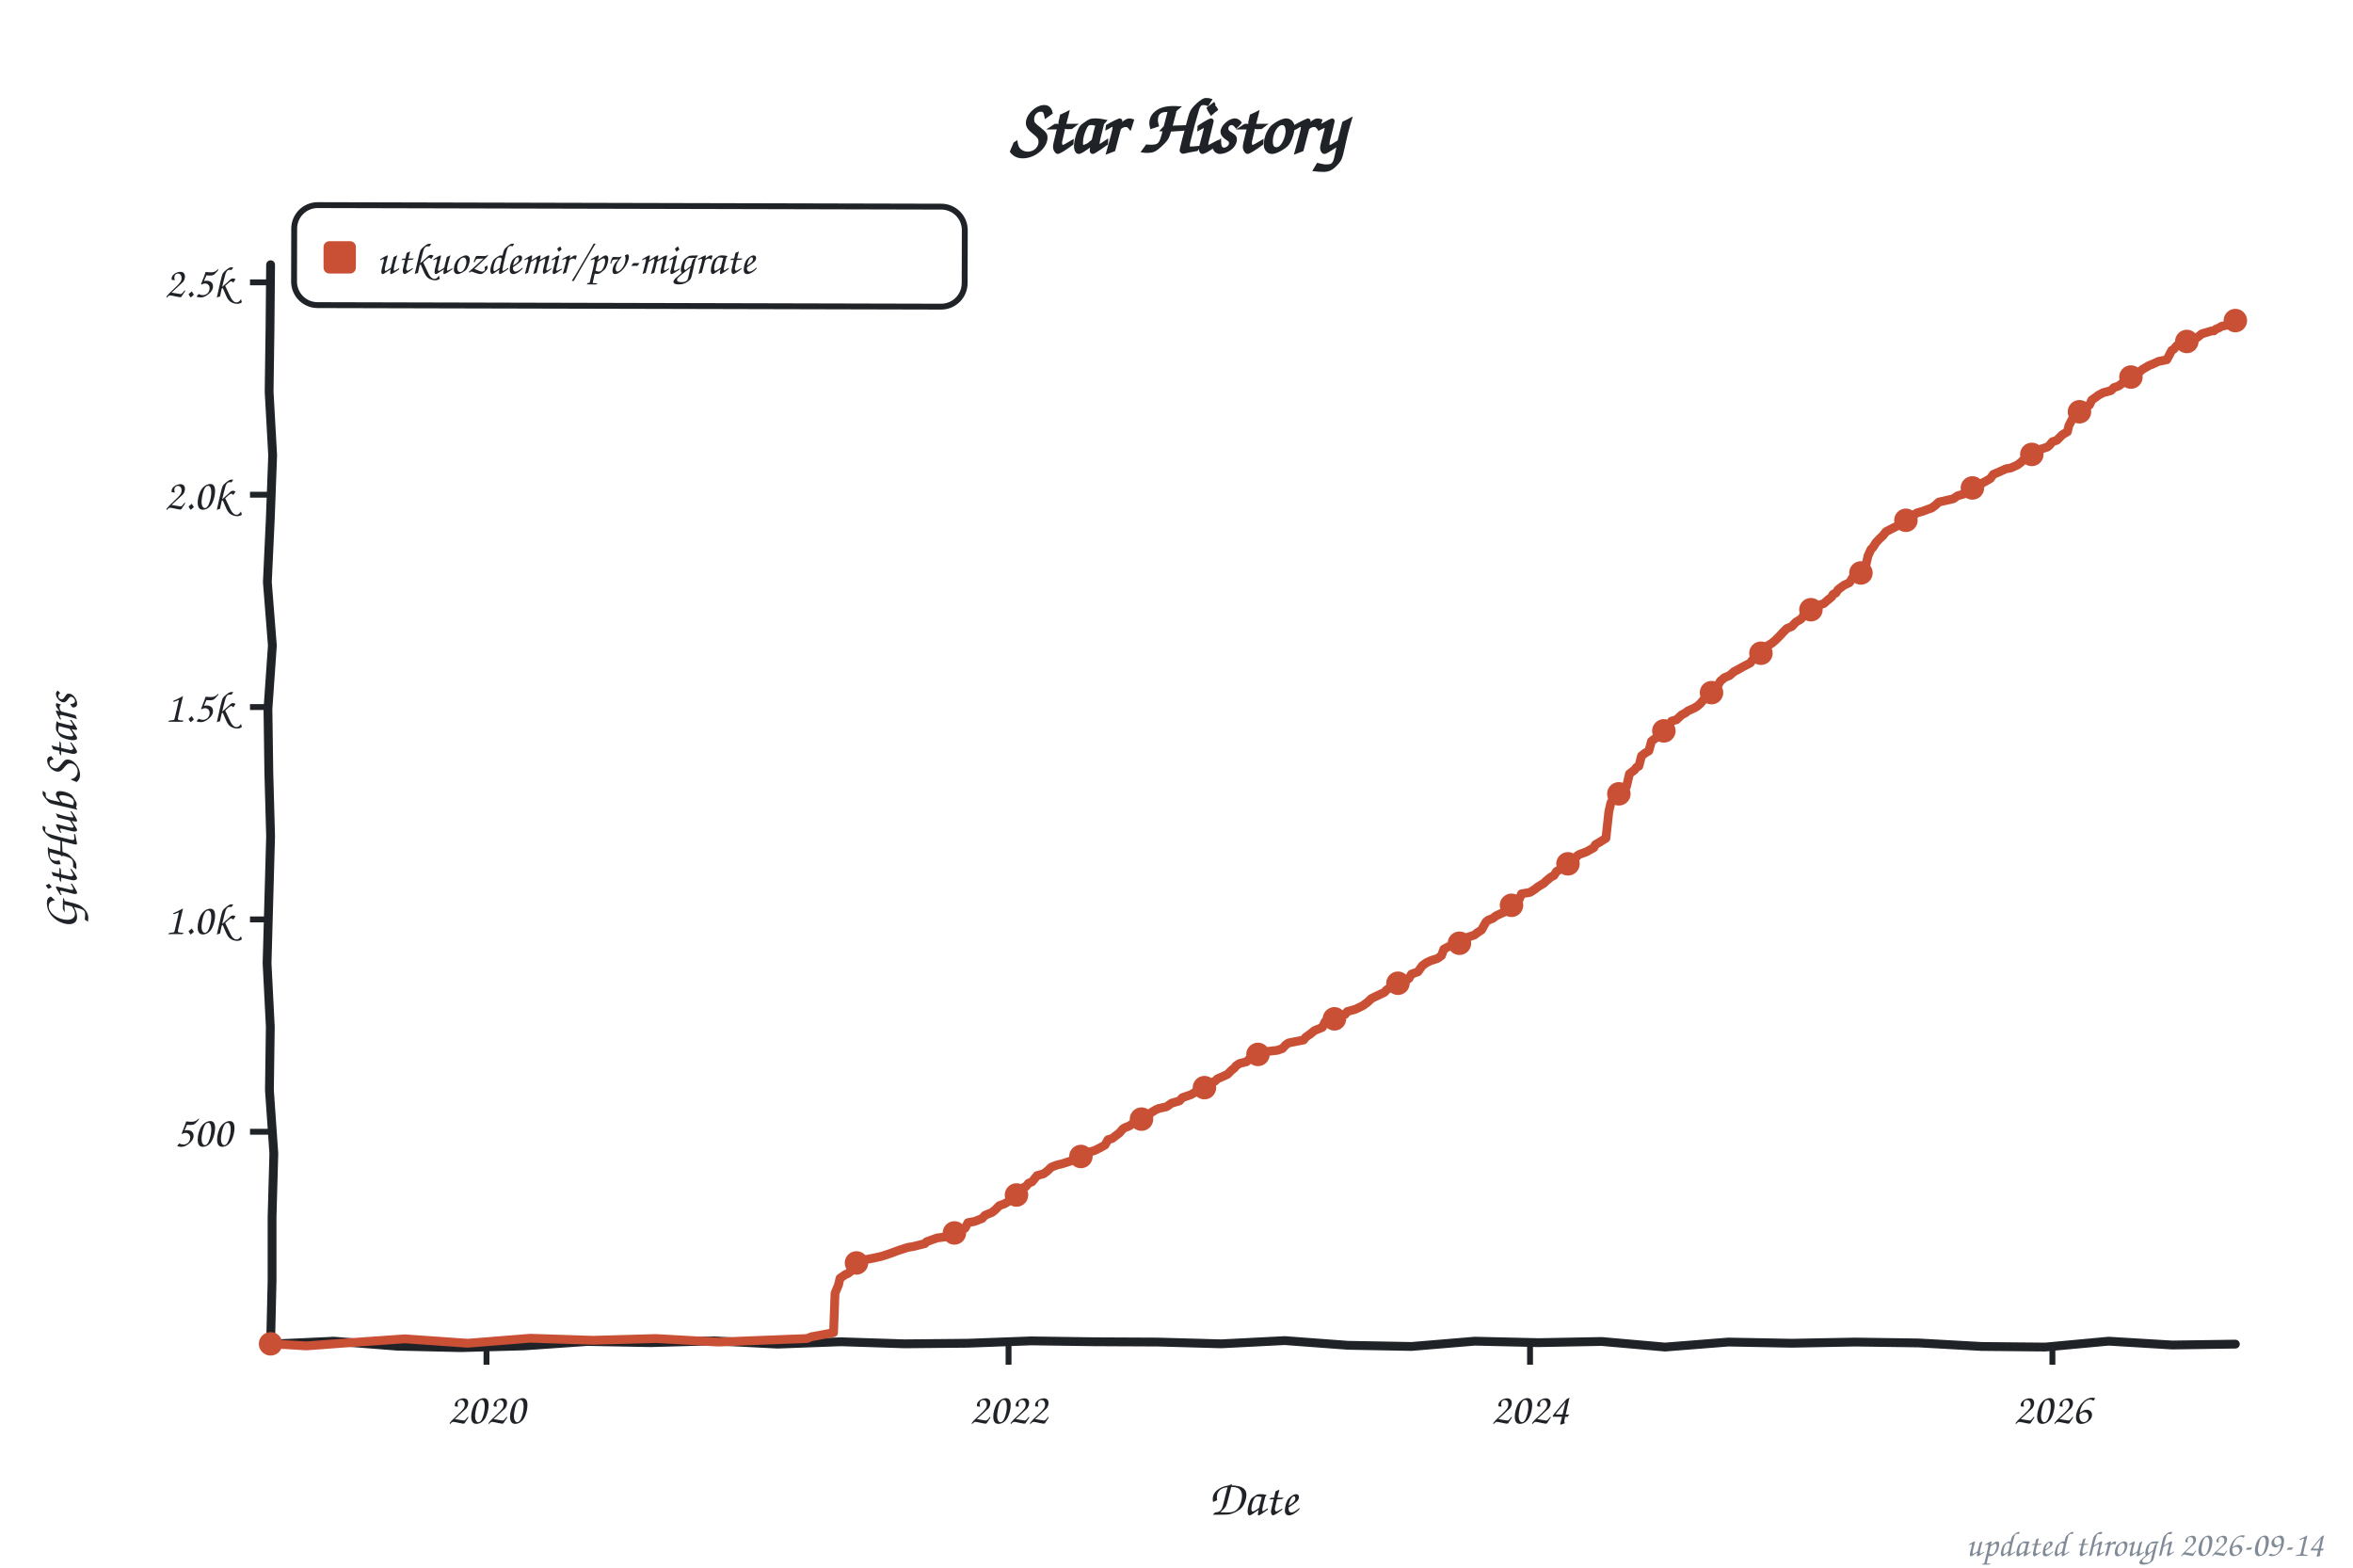
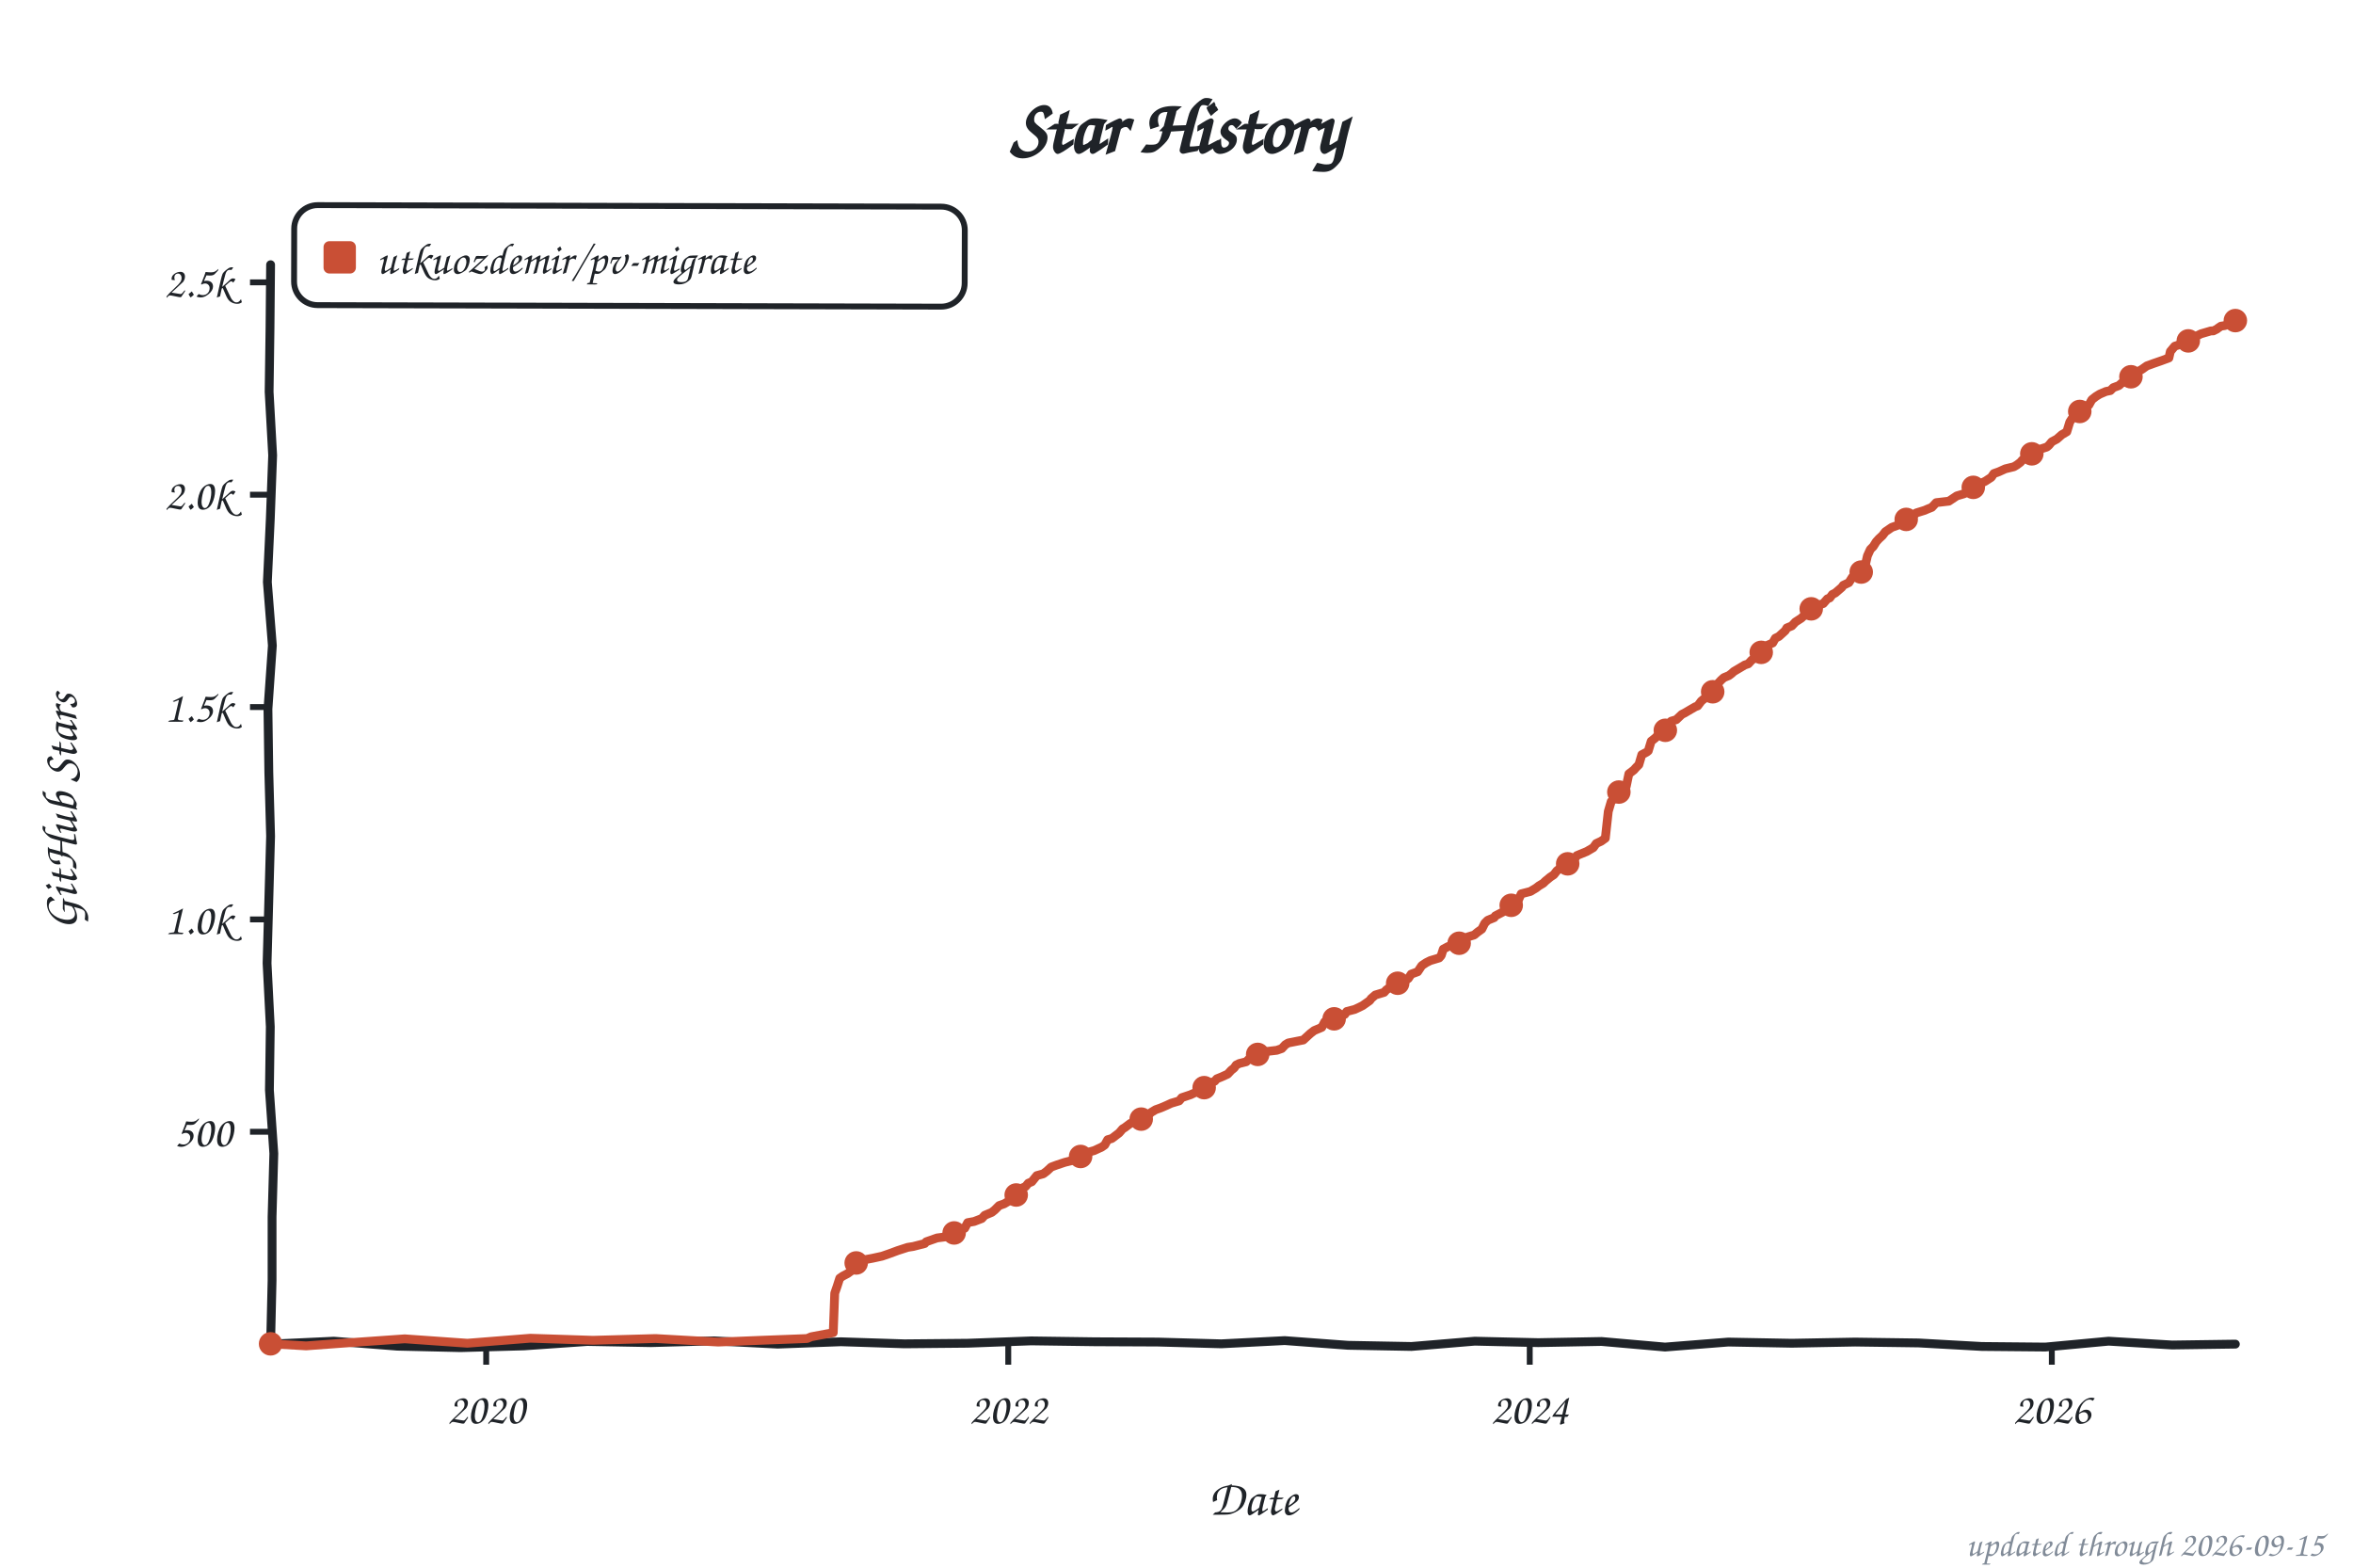
<svg xmlns="http://www.w3.org/2000/svg" width="800" height="533" viewBox="0 0 800 533" role="img" aria-label="Star history of utkuozdemir/pv-migrate">
  <style>text{font-family:"Comic Sans MS","Chalkboard SE","Comic Neue","Marker Felt",cursive}</style>
  <text x="400" y="52" font-size="26" font-weight="bold" text-anchor="middle" fill="#1f2328">Star History</text>
  <rect x="100" y="70" width="228" height="34" rx="8" fill="none" stroke="#1f2328" stroke-width="2" transform="rotate(0.14 214 87)" />
  <rect x="110" y="82" width="11" height="11" rx="2" fill="#c94f35" />
  <text x="128" y="93" font-size="15" fill="#1f2328" textLength="189" lengthAdjust="spacingAndGlyphs">utkuozdemir/pv-migrate</text>
  <line x1="85" y1="384.8" x2="92" y2="384.8" stroke="#1f2328" stroke-width="2" />
  <text x="79" y="389.8" font-size="15" text-anchor="end" fill="#1f2328">500</text>
  <line x1="85" y1="312.6" x2="92" y2="312.6" stroke="#1f2328" stroke-width="2" />
  <text x="79" y="317.6" font-size="15" text-anchor="end" fill="#1f2328">1.0k</text>
  <line x1="85" y1="240.4" x2="92" y2="240.4" stroke="#1f2328" stroke-width="2" />
  <text x="79" y="245.4" font-size="15" text-anchor="end" fill="#1f2328">1.5k</text>
  <line x1="85" y1="168.2" x2="92" y2="168.2" stroke="#1f2328" stroke-width="2" />
  <text x="79" y="173.2" font-size="15" text-anchor="end" fill="#1f2328">2.0k</text>
  <line x1="85" y1="96.0" x2="92" y2="96.0" stroke="#1f2328" stroke-width="2" />
  <text x="79" y="101.0" font-size="15" text-anchor="end" fill="#1f2328">2.5k</text>
-   <line x1="165.4" y1="457" x2="165.4" y2="464" stroke="#1f2328" stroke-width="2" />
-   <text x="165.4" y="484" font-size="15" text-anchor="middle" fill="#1f2328">2020</text>
-   <line x1="342.9" y1="457" x2="342.9" y2="464" stroke="#1f2328" stroke-width="2" />
-   <text x="342.9" y="484" font-size="15" text-anchor="middle" fill="#1f2328">2022</text>
-   <line x1="520.2" y1="457" x2="520.2" y2="464" stroke="#1f2328" stroke-width="2" />
-   <text x="520.2" y="484" font-size="15" text-anchor="middle" fill="#1f2328">2024</text>
-   <line x1="697.8" y1="457" x2="697.8" y2="464" stroke="#1f2328" stroke-width="2" />
-   <text x="697.8" y="484" font-size="15" text-anchor="middle" fill="#1f2328">2026</text>
+   <line x1="165.3" y1="457" x2="165.3" y2="464" stroke="#1f2328" stroke-width="2" />
+   <text x="165.3" y="484" font-size="15" text-anchor="middle" fill="#1f2328">2020</text>
+   <line x1="342.8" y1="457" x2="342.8" y2="464" stroke="#1f2328" stroke-width="2" />
+   <text x="342.8" y="484" font-size="15" text-anchor="middle" fill="#1f2328">2022</text>
+   <line x1="520.1" y1="457" x2="520.1" y2="464" stroke="#1f2328" stroke-width="2" />
+   <text x="520.1" y="484" font-size="15" text-anchor="middle" fill="#1f2328">2024</text>
+   <line x1="697.6" y1="457" x2="697.6" y2="464" stroke="#1f2328" stroke-width="2" />
+   <text x="697.6" y="484" font-size="15" text-anchor="middle" fill="#1f2328">2026</text>
  <text x="426" y="515" font-size="17" text-anchor="middle" fill="#1f2328">Date</text>
  <text x="26" y="276" font-size="17" text-anchor="middle" fill="#1f2328" transform="rotate(-90 26 276)">GitHub Stars</text>
  <path d="M 92.0,90.0 L 91.8,111.6 L 91.5,133.2 L 92.7,154.8 L 91.9,176.4 L 90.9,197.9 L 92.6,219.5 L 91.1,241.1 L 91.4,262.7 L 92.0,284.3 L 91.4,305.9 L 90.8,327.5 L 91.9,349.1 L 91.6,370.6 L 93.1,392.2 L 92.5,413.8 L 92.5,435.4 L 92.0,457.0 L 113.5,456.0 L 135.1,457.7 L 156.6,458.2 L 178.2,457.6 L 199.7,456.1 L 221.3,456.5 L 242.8,455.9 L 264.4,457.0 L 285.9,456.2 L 307.5,456.9 L 329.0,456.7 L 350.6,455.9 L 372.1,456.2 L 393.7,456.3 L 415.2,456.9 L 436.8,455.8 L 458.3,457.4 L 479.9,457.8 L 501.4,456.0 L 523.0,456.5 L 544.5,456.1 L 566.1,458.0 L 587.6,456.3 L 609.2,456.7 L 630.7,456.3 L 652.3,456.6 L 673.8,457.8 L 695.4,458.0 L 716.9,456.0 L 738.5,457.3 L 760.0,457.0" fill="none" stroke="#1f2328" stroke-width="3" stroke-linecap="round" stroke-linejoin="round" />
-   <path d="M 92.0,456.9 L 104.2,457.6 L 116.3,456.7 L 137.6,455.2 L 159.0,456.7 L 180.3,455.0 L 201.6,455.7 L 223.0,455.1 L 244.3,456.3 L 258.9,455.7 L 274.4,455.1 L 275.9,454.5 L 283.4,453.1 L 283.9,439.7 L 285.1,436.8 L 285.6,434.6 L 287.5,433.3 L 288.3,433.0 L 289.7,431.9 L 290.5,429.7 L 292.4,429.1 L 293.6,428.4 L 296.8,427.8 L 299.9,427.1 L 302.6,426.2 L 305.3,425.2 L 308.7,424.1 L 310.6,423.8 L 314.5,422.8 L 315.0,422.2 L 318.6,420.9 L 321.8,420.5 L 323.7,419.3 L 326.2,418.3 L 328.1,417.6 L 329.1,415.7 L 331.3,415.3 L 333.9,414.3 L 334.9,413.2 L 337.3,412.2 L 338.3,411.4 L 339.8,409.9 L 341.5,409.3 L 343.7,408.0 L 344.4,407.0 L 345.6,406.3 L 347.5,404.0 L 348.8,403.4 L 349.7,402.3 L 350.9,401.8 L 352.6,399.7 L 354.8,399.1 L 356.0,398.2 L 357.5,396.8 L 359.4,396.1 L 361.4,395.6 L 364.5,394.6 L 366.7,393.9 L 367.7,393.0 L 369.2,392.0 L 372.1,391.2 L 374.3,390.1 L 375.7,389.3 L 376.7,387.5 L 378.1,387.1 L 380.6,385.2 L 381.8,383.8 L 382.5,383.4 L 384.0,382.8 L 385.7,381.6 L 386.9,380.9 L 389.3,379.9 L 390.3,379.3 L 391.5,378.2 L 393.0,377.3 L 393.9,376.9 L 396.6,376.3 L 398.3,375.1 L 401.0,374.3 L 402.0,373.2 L 404.9,372.2 L 406.1,371.5 L 407.5,370.6 L 409.5,369.8 L 410.5,368.8 L 413.1,367.6 L 413.9,366.8 L 415.3,366.2 L 417.3,365.3 L 418.7,363.9 L 419.7,363.1 L 420.2,362.4 L 421.4,361.6 L 423.8,361.0 L 424.8,360.0 L 426.0,359.4 L 427.7,358.5 L 430.9,357.5 L 434.3,357.1 L 436.0,356.5 L 437.2,355.2 L 438.1,354.6 L 443.2,353.6 L 444.0,352.6 L 445.7,351.4 L 446.9,350.4 L 449.6,349.3 L 450.5,347.4 L 453.0,346.7 L 454.7,345.5 L 457.3,344.9 L 458.1,343.9 L 460.7,343.2 L 462.2,342.5 L 463.4,341.9 L 464.9,340.8 L 466.3,339.5 L 467.5,338.9 L 470.7,337.4 L 471.4,336.6 L 473.6,335.0 L 475.1,334.5 L 477.7,333.4 L 479.0,332.7 L 479.9,331.2 L 482.1,330.4 L 483.6,328.3 L 485.0,327.3 L 486.5,326.6 L 488.7,325.9 L 490.1,324.9 L 490.9,322.7 L 492.6,321.8 L 494.3,321.4 L 496.2,320.7 L 497.2,319.7 L 498.6,318.8 L 501.3,317.9 L 502.3,317.1 L 503.7,316.2 L 505.2,313.5 L 505.9,312.9 L 507.6,312.2 L 508.6,311.4 L 510.3,310.6 L 511.7,310.0 L 513.7,308.4 L 514.2,307.5 L 516.4,306.1 L 517.3,303.9 L 520.2,303.4 L 521.9,302.3 L 522.9,301.5 L 524.9,300.3 L 525.6,299.6 L 527.3,298.2 L 528.3,297.7 L 529.2,296.3 L 530.9,295.3 L 532.9,294.1 L 533.9,293.0 L 535.3,292.4 L 536.3,290.9 L 537.0,290.5 L 539.4,289.6 L 541.9,288.2 L 542.4,287.2 L 544.1,286.2 L 546.0,285.0 L 547.0,275.9 L 547.7,272.9 L 548.7,271.3 L 550.6,269.3 L 551.3,268.7 L 553.0,267.4 L 554.0,263.1 L 555.7,261.8 L 556.4,260.9 L 557.2,260.5 L 558.1,257.0 L 559.4,256.0 L 560.6,255.3 L 561.5,252.0 L 563.0,250.9 L 563.7,249.9 L 565.7,248.5 L 567.1,247.5 L 568.3,245.2 L 570.0,244.7 L 571.7,243.1 L 573.0,242.4 L 573.9,241.7 L 576.1,240.7 L 577.1,240.1 L 578.1,239.2 L 579.3,237.8 L 580.5,237.1 L 581.2,236.6 L 582.4,235.2 L 583.4,234.2 L 584.9,231.6 L 586.3,230.4 L 588.0,229.7 L 588.7,229.1 L 589.5,228.4 L 591.2,227.5 L 592.4,226.8 L 595.1,225.4 L 595.8,224.4 L 597.5,223.1 L 598.2,222.6 L 599.2,221.6 L 600.4,219.9 L 602.4,218.7 L 603.6,217.7 L 605.3,216.0 L 606.2,215.0 L 607.5,213.7 L 609.2,213.0 L 610.6,211.5 L 612.3,210.5 L 613.3,209.2 L 614.7,208.2 L 615.7,207.3 L 616.7,206.5 L 618.6,205.7 L 620.1,205.2 L 621.1,204.3 L 622.8,202.9 L 623.2,202.1 L 624.2,201.6 L 624.9,200.5 L 626.9,199.0 L 628.8,198.1 L 629.8,196.5 L 631.0,195.2 L 633.0,194.5 L 634.2,193.0 L 635.1,189.0 L 636.1,186.8 L 636.8,186.1 L 637.8,184.5 L 639.0,183.2 L 640.2,182.1 L 641.2,180.8 L 642.9,179.9 L 644.9,178.9 L 646.6,178.0 L 647.8,177.2 L 648.7,176.1 L 650.0,175.6 L 651.7,174.4 L 653.8,173.8 L 655.1,173.3 L 656.8,172.7 L 658.0,171.8 L 659.2,170.7 L 664.1,169.6 L 665.5,168.6 L 667.9,167.9 L 669.2,167.2 L 670.6,165.9 L 672.6,165.5 L 674.0,164.2 L 675.0,163.7 L 676.7,162.7 L 677.7,161.3 L 679.8,160.4 L 682.0,159.4 L 683.7,159.1 L 685.9,158.1 L 687.1,157.2 L 687.9,156.4 L 689.6,155.6 L 690.8,154.5 L 692.5,153.8 L 693.9,152.7 L 696.1,152.0 L 696.8,151.4 L 697.8,150.2 L 699.3,149.7 L 701.2,147.8 L 702.9,146.8 L 703.4,144.7 L 704.6,142.4 L 705.8,141.3 L 706.3,140.6 L 707.8,139.5 L 708.5,138.7 L 710.4,137.7 L 711.2,136.0 L 712.9,134.8 L 713.4,134.4 L 715.1,133.5 L 717.7,132.8 L 718.7,131.8 L 720.4,131.2 L 721.4,130.4 L 723.1,129.6 L 724.3,128.9 L 725.0,127.8 L 727.0,126.8 L 728.4,125.6 L 729.6,124.9 L 730.6,124.3 L 732.1,123.7 L 733.8,122.9 L 736.7,122.3 L 738.4,119.1 L 739.1,118.7 L 740.1,117.5 L 742.0,116.6 L 743.5,116.1 L 745.4,115.3 L 746.6,115.1 L 748.6,113.5 L 752.0,112.5 L 752.7,112.5 L 753.4,111.9 L 754.4,111.5 L 755.4,110.9 L 756.6,110.7 L 757.6,110.3 L 758.1,110.2 L 759.0,109.4 L 760.0,109.0" fill="none" stroke="#c94f35" stroke-width="3" stroke-linecap="round" stroke-linejoin="round" />
+   <path d="M 92.0,456.9 L 104.1,457.6 L 116.3,456.7 L 137.6,455.2 L 158.9,456.7 L 180.3,455.0 L 201.6,455.7 L 222.9,455.1 L 244.2,456.3 L 258.8,455.7 L 274.4,455.1 L 275.8,454.5 L 283.3,453.1 L 283.8,439.7 L 284.6,437.4 L 285.5,434.6 L 286.5,433.9 L 288.2,433.0 L 289.7,431.9 L 290.4,429.7 L 292.3,429.1 L 293.5,428.4 L 296.7,427.8 L 299.9,427.1 L 302.5,426.2 L 305.2,425.2 L 308.6,424.1 L 310.5,423.8 L 314.4,422.8 L 314.9,422.2 L 318.6,420.9 L 321.7,420.5 L 323.7,419.3 L 326.1,418.3 L 328.0,417.6 L 329.0,415.7 L 331.2,415.3 L 333.8,414.3 L 334.8,413.2 L 337.2,412.2 L 338.2,411.4 L 339.7,409.9 L 341.4,409.3 L 343.6,408.0 L 344.3,407.0 L 345.5,406.3 L 347.4,404.0 L 348.7,403.4 L 349.6,402.3 L 350.8,401.8 L 352.5,399.7 L 354.7,399.1 L 355.9,398.2 L 357.4,396.8 L 359.3,396.1 L 362.0,395.2 L 364.4,394.6 L 366.6,393.9 L 367.6,393.0 L 369.1,392.0 L 372.0,391.2 L 374.6,390.0 L 375.6,389.3 L 376.6,387.5 L 378.0,387.1 L 380.5,385.2 L 381.7,383.8 L 382.4,383.4 L 384.4,381.9 L 385.8,381.5 L 386.8,380.9 L 389.2,379.9 L 390.2,379.3 L 391.4,378.2 L 392.9,377.3 L 394.6,376.7 L 396.7,375.8 L 398.2,375.1 L 400.9,374.3 L 401.8,373.2 L 404.8,372.2 L 406.5,371.4 L 408.4,370.2 L 409.4,369.8 L 410.3,368.8 L 413.0,367.6 L 413.7,366.8 L 415.2,366.2 L 417.4,365.2 L 418.6,363.9 L 419.6,363.1 L 420.3,362.1 L 421.3,361.6 L 423.7,361.0 L 424.7,360.0 L 427.1,358.7 L 428.5,358.4 L 430.7,357.5 L 434.1,357.1 L 435.8,356.5 L 437.0,355.2 L 438.0,354.6 L 443.1,353.6 L 444.3,352.5 L 445.5,351.4 L 446.8,350.4 L 449.4,349.3 L 450.4,347.4 L 452.8,346.7 L 454.5,345.5 L 457.2,344.9 L 457.9,343.9 L 460.6,343.2 L 462.1,342.5 L 463.3,341.9 L 465.7,340.2 L 466.2,339.5 L 467.6,338.3 L 470.6,337.4 L 471.3,336.6 L 473.5,335.0 L 474.9,334.5 L 477.6,333.4 L 478.8,332.7 L 479.8,331.2 L 482.0,330.4 L 483.4,328.3 L 484.9,327.3 L 486.3,326.6 L 489.3,325.7 L 490.0,324.9 L 490.7,322.7 L 492.4,321.8 L 494.1,321.4 L 496.1,320.7 L 497.5,319.2 L 499.2,318.5 L 501.2,317.9 L 502.4,316.9 L 503.8,315.9 L 504.8,313.9 L 505.8,312.9 L 508.0,312.0 L 508.4,311.4 L 510.9,310.1 L 512.1,309.3 L 513.5,308.4 L 514.0,307.5 L 516.2,306.1 L 517.2,303.9 L 520.3,303.1 L 522.3,301.9 L 523.2,301.2 L 524.7,300.3 L 525.4,299.6 L 527.1,298.2 L 528.3,297.4 L 529.3,296.1 L 531.3,294.5 L 532.7,294.1 L 533.7,293.0 L 535.1,292.4 L 536.1,290.9 L 537.3,290.4 L 539.5,289.5 L 541.7,288.2 L 542.7,286.8 L 544.4,286.0 L 545.8,285.0 L 546.8,275.9 L 547.8,272.5 L 549.5,270.9 L 550.4,269.3 L 551.2,268.7 L 552.9,267.4 L 553.8,263.1 L 555.5,261.8 L 556.3,260.9 L 557.2,260.0 L 558.2,256.6 L 559.9,255.7 L 560.4,255.3 L 561.4,252.0 L 562.8,250.9 L 564.8,248.8 L 566.2,248.3 L 567.4,246.9 L 568.2,245.2 L 569.9,244.7 L 571.8,242.9 L 572.8,242.4 L 575.0,241.1 L 576.4,240.3 L 577.2,240.0 L 578.4,238.4 L 579.1,237.8 L 580.6,236.8 L 581.8,235.5 L 583.0,234.6 L 584.0,232.5 L 585.2,231.2 L 586.1,230.4 L 587.8,229.7 L 588.6,229.1 L 589.5,228.3 L 591.7,227.0 L 593.2,226.1 L 594.4,225.7 L 595.6,224.4 L 597.1,223.5 L 598.8,221.8 L 600.0,220.3 L 600.7,219.5 L 602.7,218.6 L 603.6,217.0 L 604.8,216.4 L 607.0,214.4 L 607.5,213.5 L 609.2,212.8 L 610.4,211.5 L 612.4,210.2 L 613.8,208.9 L 614.3,208.3 L 616.0,206.8 L 617.5,206.2 L 618.4,205.7 L 619.9,205.2 L 621.3,203.6 L 622.1,203.3 L 623.0,202.1 L 624.0,201.6 L 626.2,199.7 L 626.7,199.0 L 628.6,198.1 L 629.8,196.2 L 631.5,194.9 L 632.8,194.5 L 634.0,193.0 L 634.9,189.0 L 635.9,186.8 L 636.9,185.8 L 637.9,184.2 L 638.8,183.2 L 640.0,182.1 L 641.0,180.8 L 643.2,179.3 L 644.9,178.7 L 646.4,178.0 L 647.6,177.2 L 648.5,176.1 L 650.5,175.3 L 651.5,174.4 L 654.4,173.5 L 655.3,173.1 L 656.8,172.5 L 658.3,170.9 L 662.6,170.4 L 663.8,169.6 L 665.3,168.6 L 667.7,167.9 L 669.9,166.8 L 670.4,165.9 L 672.6,165.2 L 673.8,164.2 L 675.0,163.6 L 677.0,162.3 L 677.9,161.0 L 679.6,160.4 L 681.8,159.4 L 684.7,158.7 L 685.7,158.1 L 686.9,157.2 L 687.6,156.4 L 689.6,155.2 L 690.8,154.3 L 692.5,153.6 L 693.7,152.7 L 695.9,152.0 L 696.6,151.4 L 697.6,150.2 L 699.3,149.3 L 701.0,147.8 L 702.7,146.8 L 703.7,143.5 L 704.4,142.4 L 705.6,141.3 L 706.3,140.5 L 707.8,138.9 L 709.3,138.0 L 710.2,137.7 L 711.2,135.9 L 712.6,134.8 L 713.9,134.0 L 716.0,133.1 L 717.5,132.8 L 718.5,131.8 L 720.4,131.1 L 721.4,130.2 L 722.8,129.6 L 724.1,128.9 L 726.0,126.9 L 727.5,126.0 L 728.2,125.6 L 729.9,124.4 L 731.3,123.9 L 732.1,123.6 L 734.7,122.7 L 737.4,121.7 L 737.9,119.5 L 739.4,117.7 L 741.3,117.1 L 742.3,116.4 L 744.0,115.9 L 745.2,115.3 L 746.9,114.2 L 748.3,113.5 L 751.7,112.5 L 752.5,112.5 L 753.7,111.9 L 754.2,111.5 L 755.1,110.9 L 756.4,110.7 L 757.3,110.3 L 758.3,109.6 L 759.5,109.3 L 760.0,109.0" fill="none" stroke="#c94f35" stroke-width="3" stroke-linecap="round" stroke-linejoin="round" />
  <circle cx="92.0" cy="456.9" r="4" fill="#c94f35" />
-   <circle cx="291.2" cy="429.4" r="4" fill="#c94f35" />
-   <circle cx="324.5" cy="419.2" r="4" fill="#c94f35" />
-   <circle cx="345.6" cy="406.3" r="4" fill="#c94f35" />
-   <circle cx="367.5" cy="393.2" r="4" fill="#c94f35" />
-   <circle cx="388.1" cy="380.5" r="4" fill="#c94f35" />
-   <circle cx="409.5" cy="369.8" r="4" fill="#c94f35" />
-   <circle cx="427.7" cy="358.5" r="4" fill="#c94f35" />
-   <circle cx="453.7" cy="346.4" r="4" fill="#c94f35" />
-   <circle cx="475.3" cy="334.3" r="4" fill="#c94f35" />
-   <circle cx="496.2" cy="320.7" r="4" fill="#c94f35" />
-   <circle cx="513.9" cy="307.8" r="4" fill="#c94f35" />
-   <circle cx="533.1" cy="293.7" r="4" fill="#c94f35" />
-   <circle cx="550.4" cy="269.9" r="4" fill="#c94f35" />
-   <circle cx="565.7" cy="248.5" r="4" fill="#c94f35" />
-   <circle cx="581.9" cy="235.5" r="4" fill="#c94f35" />
-   <circle cx="598.7" cy="222.1" r="4" fill="#c94f35" />
-   <circle cx="615.7" cy="207.3" r="4" fill="#c94f35" />
-   <circle cx="632.7" cy="194.8" r="4" fill="#c94f35" />
-   <circle cx="648.0" cy="176.9" r="4" fill="#c94f35" />
-   <circle cx="670.6" cy="165.9" r="4" fill="#c94f35" />
-   <circle cx="690.8" cy="154.5" r="4" fill="#c94f35" />
-   <circle cx="707.0" cy="140.0" r="4" fill="#c94f35" />
-   <circle cx="724.5" cy="128.2" r="4" fill="#c94f35" />
-   <circle cx="743.5" cy="116.1" r="4" fill="#c94f35" />
+   <circle cx="291.1" cy="429.4" r="4" fill="#c94f35" />
+   <circle cx="324.4" cy="419.2" r="4" fill="#c94f35" />
+   <circle cx="345.5" cy="406.3" r="4" fill="#c94f35" />
+   <circle cx="367.4" cy="393.2" r="4" fill="#c94f35" />
+   <circle cx="388.0" cy="380.5" r="4" fill="#c94f35" />
+   <circle cx="409.4" cy="369.8" r="4" fill="#c94f35" />
+   <circle cx="427.6" cy="358.5" r="4" fill="#c94f35" />
+   <circle cx="453.6" cy="346.4" r="4" fill="#c94f35" />
+   <circle cx="475.2" cy="334.3" r="4" fill="#c94f35" />
+   <circle cx="496.1" cy="320.7" r="4" fill="#c94f35" />
+   <circle cx="513.8" cy="307.8" r="4" fill="#c94f35" />
+   <circle cx="533.0" cy="293.7" r="4" fill="#c94f35" />
+   <circle cx="550.4" cy="269.3" r="4" fill="#c94f35" />
+   <circle cx="566.2" cy="248.3" r="4" fill="#c94f35" />
+   <circle cx="582.3" cy="235.2" r="4" fill="#c94f35" />
+   <circle cx="598.8" cy="221.8" r="4" fill="#c94f35" />
+   <circle cx="615.8" cy="207.0" r="4" fill="#c94f35" />
+   <circle cx="632.8" cy="194.5" r="4" fill="#c94f35" />
+   <circle cx="648.1" cy="176.6" r="4" fill="#c94f35" />
+   <circle cx="670.9" cy="165.7" r="4" fill="#c94f35" />
+   <circle cx="690.8" cy="154.3" r="4" fill="#c94f35" />
+   <circle cx="707.1" cy="139.9" r="4" fill="#c94f35" />
+   <circle cx="724.5" cy="128.1" r="4" fill="#c94f35" />
+   <circle cx="744.0" cy="115.9" r="4" fill="#c94f35" />
  <circle cx="760.0" cy="109.0" r="4" fill="#c94f35" />
-   <text x="790" y="529" font-size="12" text-anchor="end" fill="#818b98">updated through 2026-09-14</text>
+   <text x="790" y="529" font-size="12" text-anchor="end" fill="#818b98">updated through 2026-09-15</text>
</svg>
